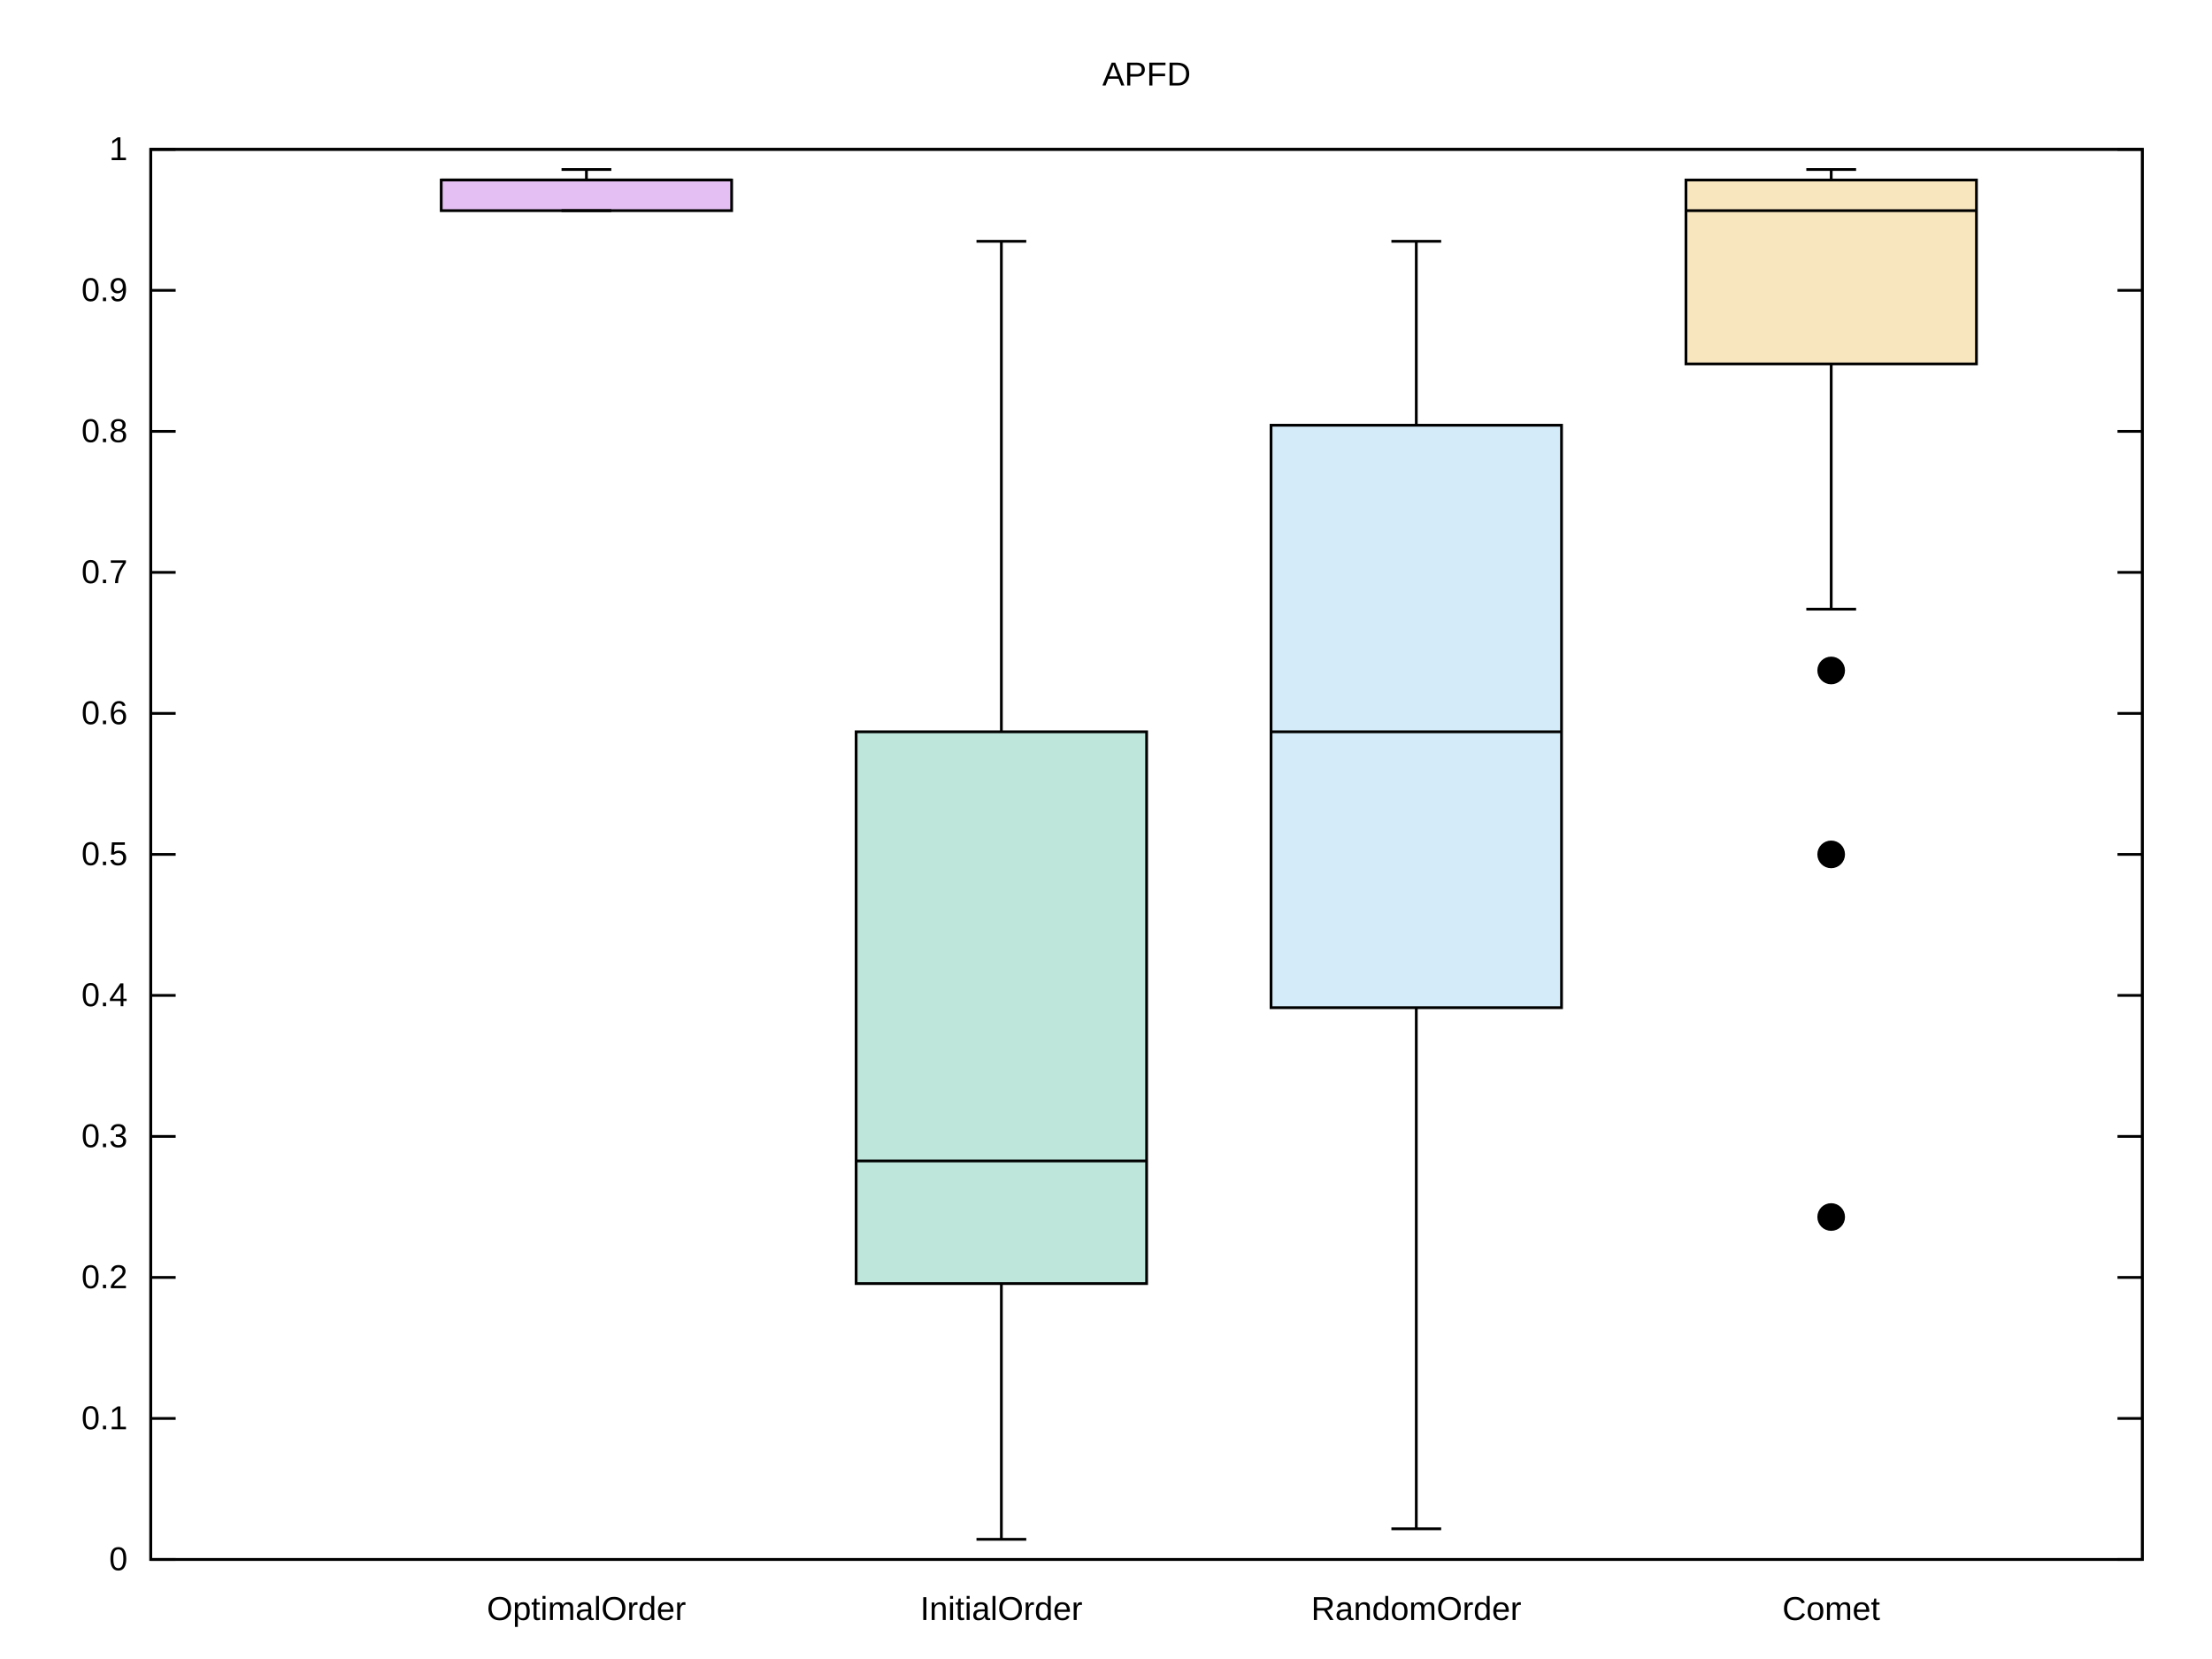
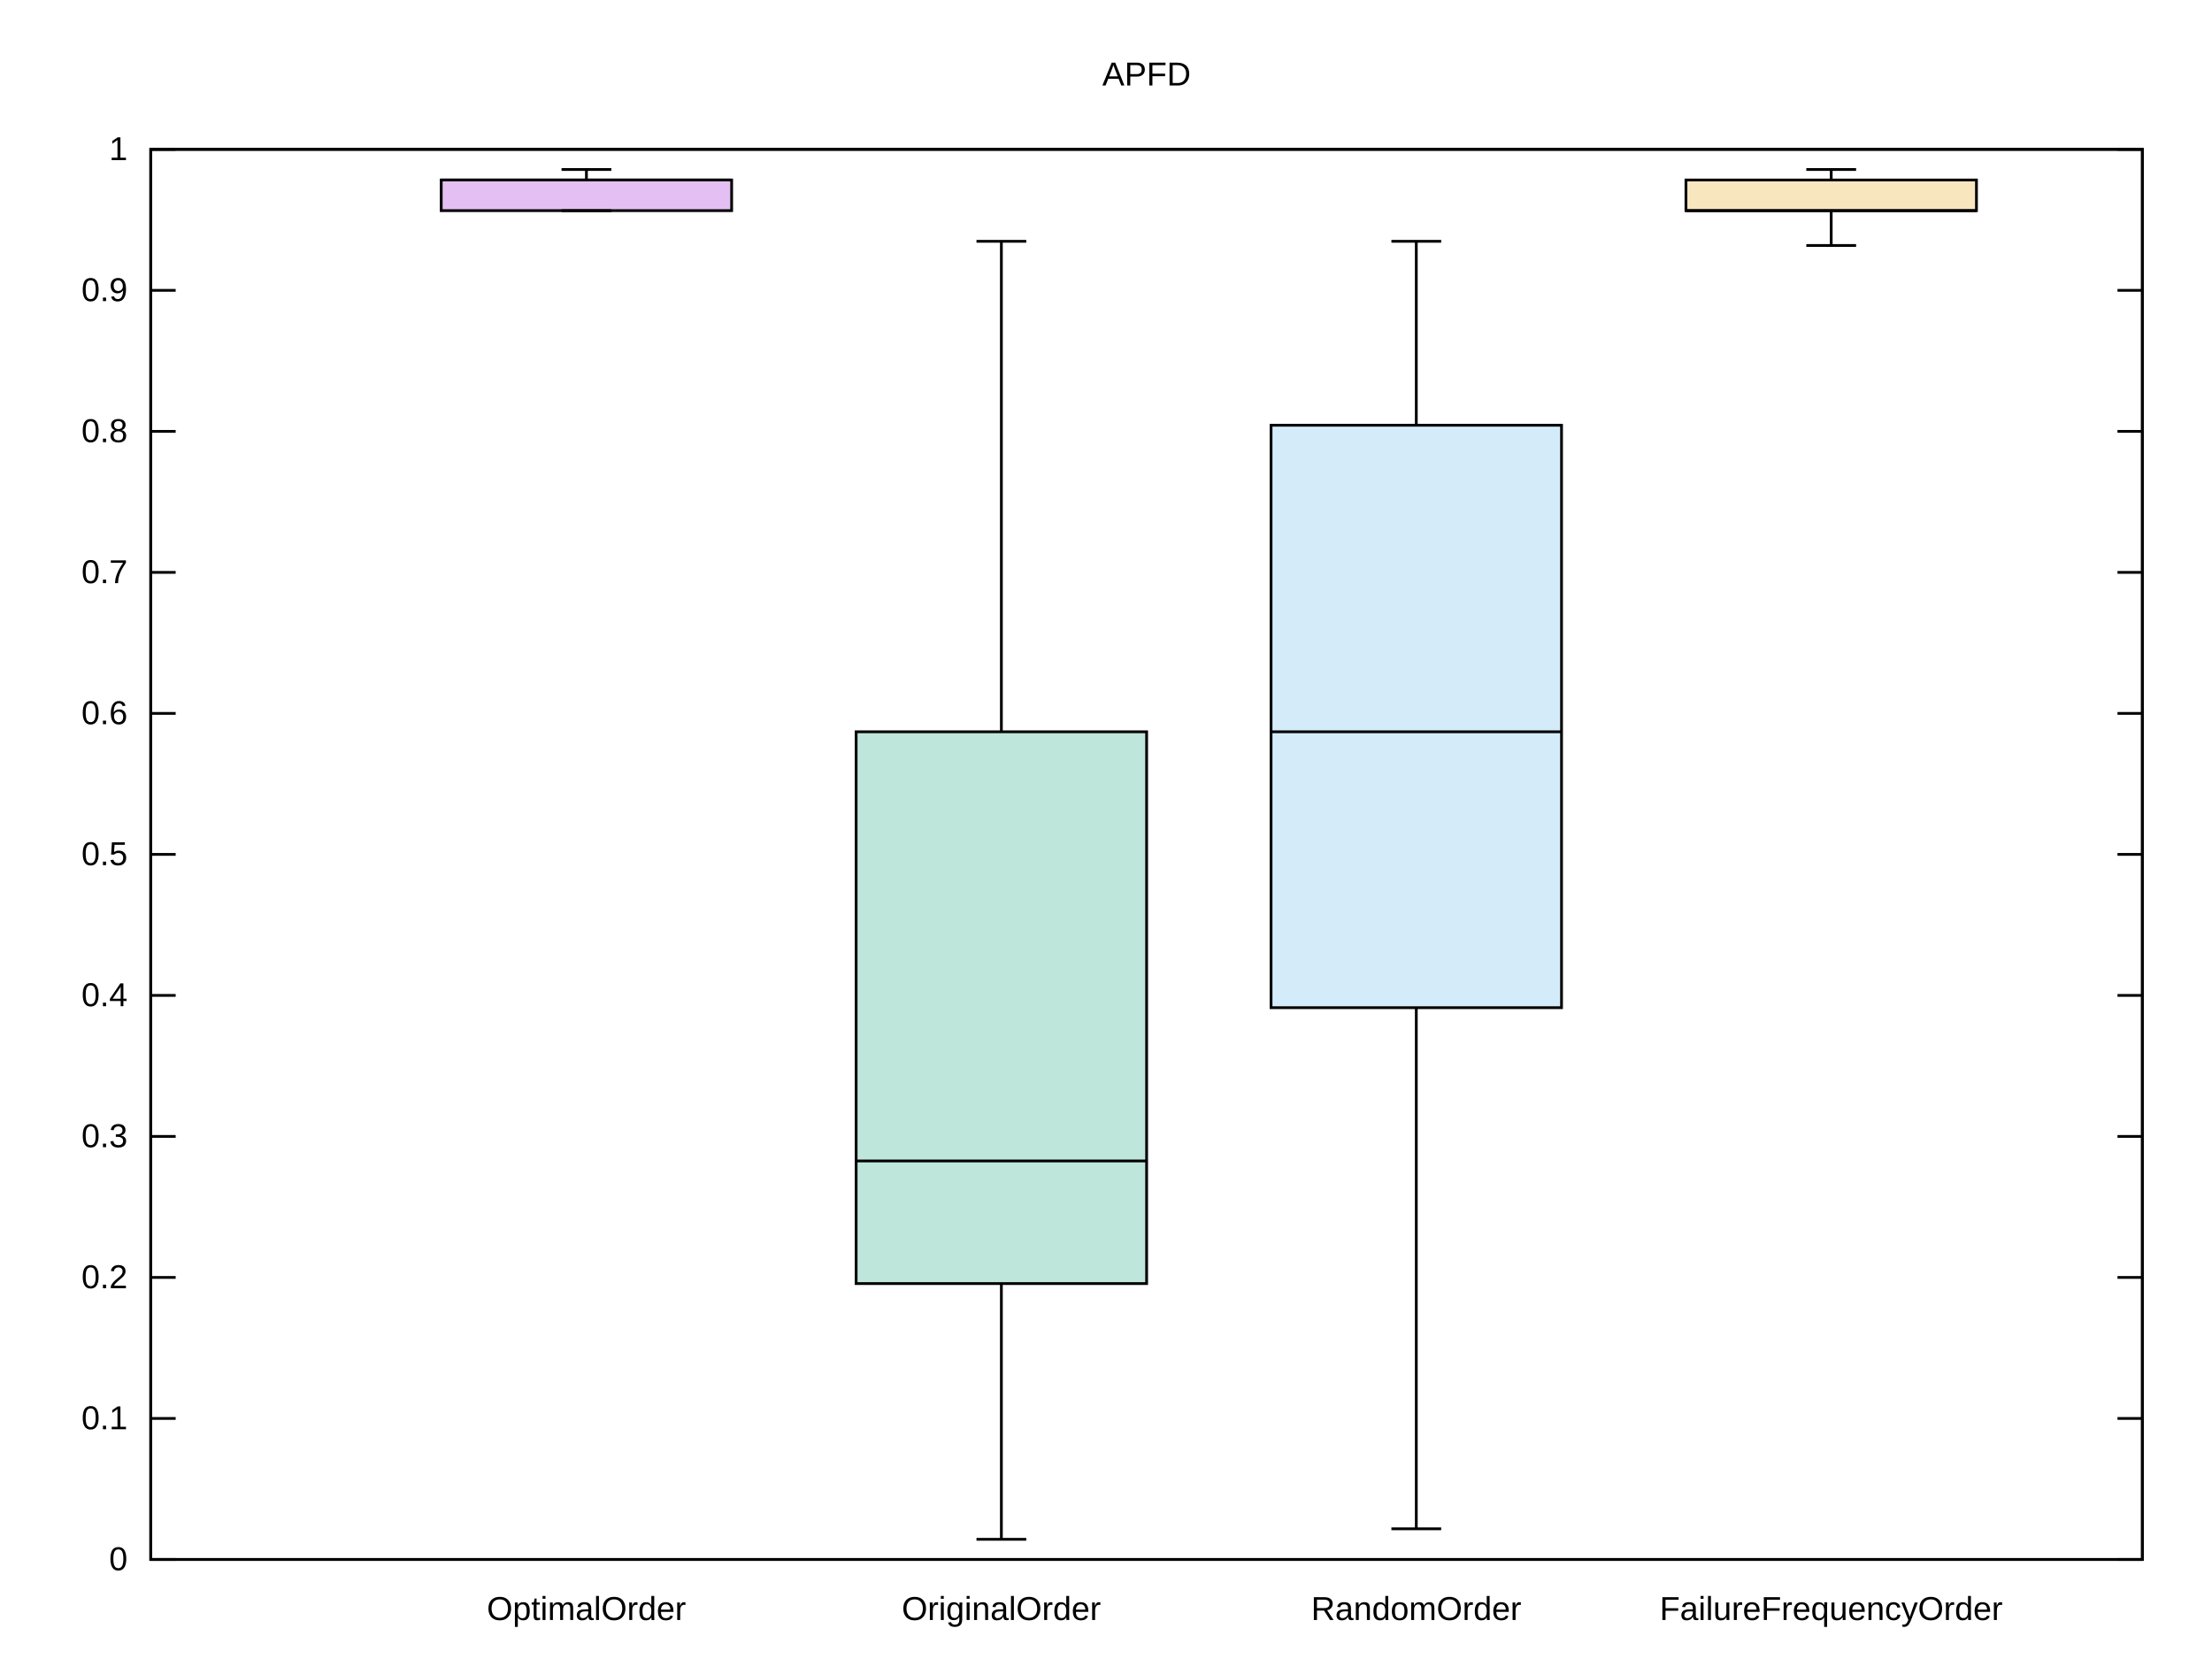
<svg xmlns="http://www.w3.org/2000/svg" xmlns:xlink="http://www.w3.org/1999/xlink" width="800" height="600" viewBox="0 0 800 600">
  <g id="gnuplot_canvas">
    <rect x="0" y="0" width="800" height="600" fill="none" />
    <defs>
      <circle id="gpDot" r="0.5" stroke-width="0.5" stroke="currentColor" />
      <path id="gpPt0" stroke-width="0.222" stroke="currentColor" d="M-1,0 h2 M0,-1 v2" />
      <path id="gpPt1" stroke-width="0.222" stroke="currentColor" d="M-1,-1 L1,1 M1,-1 L-1,1" />
      <path id="gpPt2" stroke-width="0.222" stroke="currentColor" d="M-1,0 L1,0 M0,-1 L0,1 M-1,-1 L1,1 M-1,1 L1,-1" />
      <rect id="gpPt3" stroke-width="0.222" stroke="currentColor" x="-1" y="-1" width="2" height="2" />
      <rect id="gpPt4" stroke-width="0.222" stroke="currentColor" fill="currentColor" x="-1" y="-1" width="2" height="2" />
      <circle id="gpPt5" stroke-width="0.222" stroke="currentColor" cx="0" cy="0" r="1" />
      <use xlink:href="#gpPt5" id="gpPt6" fill="currentColor" stroke="none" />
      <path id="gpPt7" stroke-width="0.222" stroke="currentColor" d="M0,-1.33 L-1.33,0.67 L1.33,0.67 z" />
      <use xlink:href="#gpPt7" id="gpPt8" fill="currentColor" stroke="none" />
      <use xlink:href="#gpPt7" id="gpPt9" stroke="currentColor" transform="rotate(180)" />
      <use xlink:href="#gpPt9" id="gpPt10" fill="currentColor" stroke="none" />
      <use xlink:href="#gpPt3" id="gpPt11" stroke="currentColor" transform="rotate(45)" />
      <use xlink:href="#gpPt11" id="gpPt12" fill="currentColor" stroke="none" />
      <path id="gpPt13" stroke-width="0.222" stroke="currentColor" d="M0,1.330 L1.265,0.411 L0.782,-1.067 L-0.782,-1.076 L-1.265,0.411 z" />
      <use xlink:href="#gpPt13" id="gpPt14" fill="currentColor" stroke="none" />
      <filter id="textbox" filterUnits="objectBoundingBox" x="0" y="0" height="1" width="1">
        <feFlood flood-color="white" flood-opacity="1" result="bgnd" />
        <feComposite in="SourceGraphic" in2="bgnd" operator="atop" />
      </filter>
      <filter id="greybox" filterUnits="objectBoundingBox" x="0" y="0" height="1" width="1">
        <feFlood flood-color="lightgrey" flood-opacity="1" result="grey" />
        <feComposite in="SourceGraphic" in2="grey" operator="atop" />
      </filter>
    </defs>
    <g fill="none" color="white" stroke="currentColor" stroke-width="1.00" stroke-linecap="butt" stroke-linejoin="miter">
</g>
    <g fill="none" color="black" stroke="currentColor" stroke-width="1.00" stroke-linecap="butt" stroke-linejoin="miter">
      <path stroke="black" d="M54.53,564.00 L63.53,564.00 M774.82,564.00 L765.82,564.00  " />
      <g transform="translate(46.14,567.90)" stroke="none" fill="black" font-family="Arial" font-size="12.00" text-anchor="end">
        <text>
          <tspan font-family="Arial"> 0</tspan>
        </text>
      </g>
    </g>
    <g fill="none" color="black" stroke="currentColor" stroke-width="1.00" stroke-linecap="butt" stroke-linejoin="miter">
      <path stroke="black" d="M54.53,513.00 L63.53,513.00 M774.82,513.00 L765.82,513.00  " />
      <g transform="translate(46.14,516.90)" stroke="none" fill="black" font-family="Arial" font-size="12.00" text-anchor="end">
        <text>
          <tspan font-family="Arial"> 0.1</tspan>
        </text>
      </g>
    </g>
    <g fill="none" color="black" stroke="currentColor" stroke-width="1.00" stroke-linecap="butt" stroke-linejoin="miter">
      <path stroke="black" d="M54.53,462.00 L63.53,462.00 M774.82,462.00 L765.82,462.00  " />
      <g transform="translate(46.14,465.90)" stroke="none" fill="black" font-family="Arial" font-size="12.00" text-anchor="end">
        <text>
          <tspan font-family="Arial"> 0.2</tspan>
        </text>
      </g>
    </g>
    <g fill="none" color="black" stroke="currentColor" stroke-width="1.00" stroke-linecap="butt" stroke-linejoin="miter">
      <path stroke="black" d="M54.53,411.00 L63.53,411.00 M774.82,411.00 L765.82,411.00  " />
      <g transform="translate(46.14,414.90)" stroke="none" fill="black" font-family="Arial" font-size="12.00" text-anchor="end">
        <text>
          <tspan font-family="Arial"> 0.3</tspan>
        </text>
      </g>
    </g>
    <g fill="none" color="black" stroke="currentColor" stroke-width="1.00" stroke-linecap="butt" stroke-linejoin="miter">
      <path stroke="black" d="M54.53,360.00 L63.53,360.00 M774.82,360.00 L765.82,360.00  " />
      <g transform="translate(46.14,363.90)" stroke="none" fill="black" font-family="Arial" font-size="12.00" text-anchor="end">
        <text>
          <tspan font-family="Arial"> 0.4</tspan>
        </text>
      </g>
    </g>
    <g fill="none" color="black" stroke="currentColor" stroke-width="1.00" stroke-linecap="butt" stroke-linejoin="miter">
      <path stroke="black" d="M54.53,309.00 L63.53,309.00 M774.82,309.00 L765.82,309.00  " />
      <g transform="translate(46.14,312.90)" stroke="none" fill="black" font-family="Arial" font-size="12.00" text-anchor="end">
        <text>
          <tspan font-family="Arial"> 0.5</tspan>
        </text>
      </g>
    </g>
    <g fill="none" color="black" stroke="currentColor" stroke-width="1.00" stroke-linecap="butt" stroke-linejoin="miter">
      <path stroke="black" d="M54.53,258.01 L63.53,258.01 M774.82,258.01 L765.82,258.01  " />
      <g transform="translate(46.14,261.91)" stroke="none" fill="black" font-family="Arial" font-size="12.00" text-anchor="end">
        <text>
          <tspan font-family="Arial"> 0.6</tspan>
        </text>
      </g>
    </g>
    <g fill="none" color="black" stroke="currentColor" stroke-width="1.00" stroke-linecap="butt" stroke-linejoin="miter">
      <path stroke="black" d="M54.53,207.01 L63.53,207.01 M774.82,207.01 L765.82,207.01  " />
      <g transform="translate(46.14,210.91)" stroke="none" fill="black" font-family="Arial" font-size="12.00" text-anchor="end">
        <text>
          <tspan font-family="Arial"> 0.7</tspan>
        </text>
      </g>
    </g>
    <g fill="none" color="black" stroke="currentColor" stroke-width="1.00" stroke-linecap="butt" stroke-linejoin="miter">
      <path stroke="black" d="M54.53,156.01 L63.53,156.01 M774.82,156.01 L765.82,156.01  " />
      <g transform="translate(46.14,159.91)" stroke="none" fill="black" font-family="Arial" font-size="12.00" text-anchor="end">
        <text>
          <tspan font-family="Arial"> 0.8</tspan>
        </text>
      </g>
    </g>
    <g fill="none" color="black" stroke="currentColor" stroke-width="1.00" stroke-linecap="butt" stroke-linejoin="miter">
      <path stroke="black" d="M54.53,105.01 L63.53,105.01 M774.82,105.01 L765.82,105.01  " />
      <g transform="translate(46.14,108.91)" stroke="none" fill="black" font-family="Arial" font-size="12.00" text-anchor="end">
        <text>
          <tspan font-family="Arial"> 0.9</tspan>
        </text>
      </g>
    </g>
    <g fill="none" color="black" stroke="currentColor" stroke-width="1.00" stroke-linecap="butt" stroke-linejoin="miter">
      <path stroke="black" d="M54.53,54.01 L63.53,54.01 M774.82,54.01 L765.82,54.01  " />
      <g transform="translate(46.14,57.91)" stroke="none" fill="black" font-family="Arial" font-size="12.00" text-anchor="end">
        <text>
          <tspan font-family="Arial"> 1</tspan>
        </text>
      </g>
    </g>
    <g fill="none" color="black" stroke="currentColor" stroke-width="1.00" stroke-linecap="butt" stroke-linejoin="miter">
      <path stroke="black" d="M212.09,564.00  " />
      <g transform="translate(212.09,585.90)" stroke="none" fill="black" font-family="Arial" font-size="12.00" text-anchor="middle">
        <text>
          <tspan font-family="Arial">OptimalOrder</tspan>
        </text>
      </g>
    </g>
    <g fill="none" color="black" stroke="currentColor" stroke-width="1.00" stroke-linecap="butt" stroke-linejoin="miter">
      <path stroke="black" d="M362.15,564.00  " />
      <g transform="translate(362.15,585.90)" stroke="none" fill="black" font-family="Arial" font-size="12.00" text-anchor="middle">
        <text>
-           <tspan font-family="Arial">InitialOrder</tspan>
+           <tspan font-family="Arial">OriginalOrder</tspan>
        </text>
      </g>
    </g>
    <g fill="none" color="black" stroke="currentColor" stroke-width="1.00" stroke-linecap="butt" stroke-linejoin="miter">
      <path stroke="black" d="M512.21,564.00  " />
      <g transform="translate(512.21,585.90)" stroke="none" fill="black" font-family="Arial" font-size="12.00" text-anchor="middle">
        <text>
          <tspan font-family="Arial">RandomOrder</tspan>
        </text>
      </g>
    </g>
    <g fill="none" color="black" stroke="currentColor" stroke-width="1.00" stroke-linecap="butt" stroke-linejoin="miter">
      <path stroke="black" d="M662.27,564.00  " />
      <g transform="translate(662.27,585.90)" stroke="none" fill="black" font-family="Arial" font-size="12.00" text-anchor="middle">
        <text>
-           <tspan font-family="Arial">Comet</tspan>
+           <tspan font-family="Arial">FailureFrequencyOrder</tspan>
        </text>
      </g>
    </g>
    <g fill="none" color="black" stroke="currentColor" stroke-width="1.00" stroke-linecap="butt" stroke-linejoin="miter">
</g>
    <g fill="none" color="black" stroke="currentColor" stroke-width="1.00" stroke-linecap="butt" stroke-linejoin="miter">
      <path stroke="black" d="M54.53,54.01 L54.53,564.00 L774.82,564.00 L774.82,54.01 L54.53,54.01 Z  " />
    </g>
    <g fill="none" color="black" stroke="currentColor" stroke-width="1.00" stroke-linecap="butt" stroke-linejoin="miter">
</g>
    <g id="gnuplot_plot_1">
      <g fill="none" color="black" stroke="currentColor" stroke-width="1.00" stroke-linecap="butt" stroke-linejoin="miter">
</g>
      <g fill="none" color="black" stroke="currentColor" stroke-width="1.00" stroke-linecap="butt" stroke-linejoin="miter">
        <g stroke="none" shape-rendering="crispEdges">
          <polygon fill="rgb(148,   0, 211)" fill-opacity="0.25" points="159.57,76.18 264.61,76.18 264.61,65.10 159.57,65.10 " />
        </g>
        <path stroke="black" d="M159.57,76.18 L264.61,76.18 L264.61,65.10 L159.57,65.10 L159.57,76.18 Z  " />
        <path stroke="black" d="M159.57,65.10 L264.61,65.10 M212.09,76.18 M212.09,65.10 L212.09,61.30 M203.09,61.30 L221.09,61.30 M203.09,76.18   L221.09,76.18  " />
      </g>
    </g>
    <g id="gnuplot_plot_2">
      <g fill="none" color="black" stroke="currentColor" stroke-width="1.00" stroke-linecap="butt" stroke-linejoin="miter">
</g>
      <g fill="none" color="black" stroke="currentColor" stroke-width="1.00" stroke-linecap="butt" stroke-linejoin="miter">
        <g stroke="none" shape-rendering="crispEdges">
          <polygon fill="rgb(  0, 158, 115)" fill-opacity="0.25" points="309.63,464.22 414.69,464.22 414.69,264.66 309.63,264.66 " />
        </g>
        <path stroke="black" d="M309.63,464.22 L414.69,464.22 L414.69,264.66 L309.63,264.66 L309.63,464.22 Z  " />
        <path stroke="black" d="M309.63,419.87 L414.69,419.87 M362.16,556.71 L362.16,464.22 M362.16,264.66 L362.16,87.27 M353.16,87.27 L371.16,87.27   M353.16,556.71 L371.16,556.71  " />
      </g>
    </g>
    <g id="gnuplot_plot_3">
      <g fill="none" color="black" stroke="currentColor" stroke-width="1.00" stroke-linecap="butt" stroke-linejoin="miter">
</g>
      <g fill="none" color="black" stroke="currentColor" stroke-width="1.00" stroke-linecap="butt" stroke-linejoin="miter">
        <g stroke="none" shape-rendering="crispEdges">
          <polygon fill="rgb( 86, 180, 233)" fill-opacity="0.25" points="459.69,364.44 564.75,364.44 564.75,153.79 459.69,153.79 " />
        </g>
        <path stroke="black" d="M459.69,364.44 L564.75,364.44 L564.75,153.79 L459.69,153.79 L459.69,364.44 Z  " />
        <path stroke="black" d="M459.69,264.66 L564.75,264.66 M512.22,552.91 L512.22,364.44 M512.22,153.79 L512.22,87.27 M503.22,87.27 L521.22,87.27   M503.22,552.91 L521.22,552.91  " />
      </g>
    </g>
    <g id="gnuplot_plot_4">
      <g fill="none" color="black" stroke="currentColor" stroke-width="1.00" stroke-linecap="butt" stroke-linejoin="miter">
</g>
      <g fill="none" color="black" stroke="currentColor" stroke-width="1.00" stroke-linecap="butt" stroke-linejoin="miter">
        <g stroke="none" shape-rendering="crispEdges">
-           <polygon fill="rgb(230, 159,   0)" fill-opacity="0.25" points="609.75,131.62 714.81,131.62 714.81,65.10 609.75,65.10 " />
-         </g>
-         <path stroke="black" d="M609.75,131.62 L714.81,131.62 L714.81,65.10 L609.75,65.10 L609.75,131.62 Z  " />
-         <path stroke="black" d="M609.75,76.18 L714.81,76.18 M662.28,220.31 L662.28,131.62 M662.28,65.10 L662.28,61.30 M653.28,61.30 L671.28,61.30   M653.28,220.31 L671.28,220.31  " />
-         <use xlink:href="#gpPt6" transform="translate(662.27,440.15) scale(4.50)" color="black" />
-         <use xlink:href="#gpPt6" transform="translate(662.27,309.00) scale(4.50)" color="black" />
-         <use xlink:href="#gpPt6" transform="translate(662.27,242.48) scale(4.50)" color="black" />
+           <polygon fill="rgb(230, 159,   0)" fill-opacity="0.25" points="609.75,76.18 714.81,76.18 714.81,65.10 609.75,65.10 " />
+         </g>
+         <path stroke="black" d="M609.75,76.18 L714.81,76.18 L714.81,65.10 L609.75,65.10 L609.75,76.18 Z  " />
+         <path stroke="black" d="M609.75,76.18 L714.81,76.18 M662.28,88.78 L662.28,76.18 M662.28,65.10 L662.28,61.30 M653.28,61.30 L671.28,61.30   M653.28,88.78 L671.28,88.78  " />
      </g>
    </g>
    <g fill="none" color="white" stroke="black" stroke-width="2.00" stroke-linecap="butt" stroke-linejoin="miter">
</g>
    <g fill="none" color="black" stroke="currentColor" stroke-width="2.00" stroke-linecap="butt" stroke-linejoin="miter">
</g>
    <g fill="none" color="black" stroke="black" stroke-width="1.00" stroke-linecap="butt" stroke-linejoin="miter">
</g>
    <g fill="none" color="black" stroke="currentColor" stroke-width="1.00" stroke-linecap="butt" stroke-linejoin="miter">
      <path stroke="black" d="M54.53,54.01 L54.53,564.00 L774.82,564.00 L774.82,54.01 L54.53,54.01 Z  " />
    </g>
    <g fill="none" color="black" stroke="currentColor" stroke-width="1.00" stroke-linecap="butt" stroke-linejoin="miter">
      <g transform="translate(414.67,30.91)" stroke="none" fill="black" font-family="Arial" font-size="12.00" text-anchor="middle">
        <text>
          <tspan font-family="Arial">APFD</tspan>
        </text>
      </g>
    </g>
    <g fill="none" color="black" stroke="currentColor" stroke-width="1.00" stroke-linecap="butt" stroke-linejoin="miter">
</g>
  </g>
</svg>
